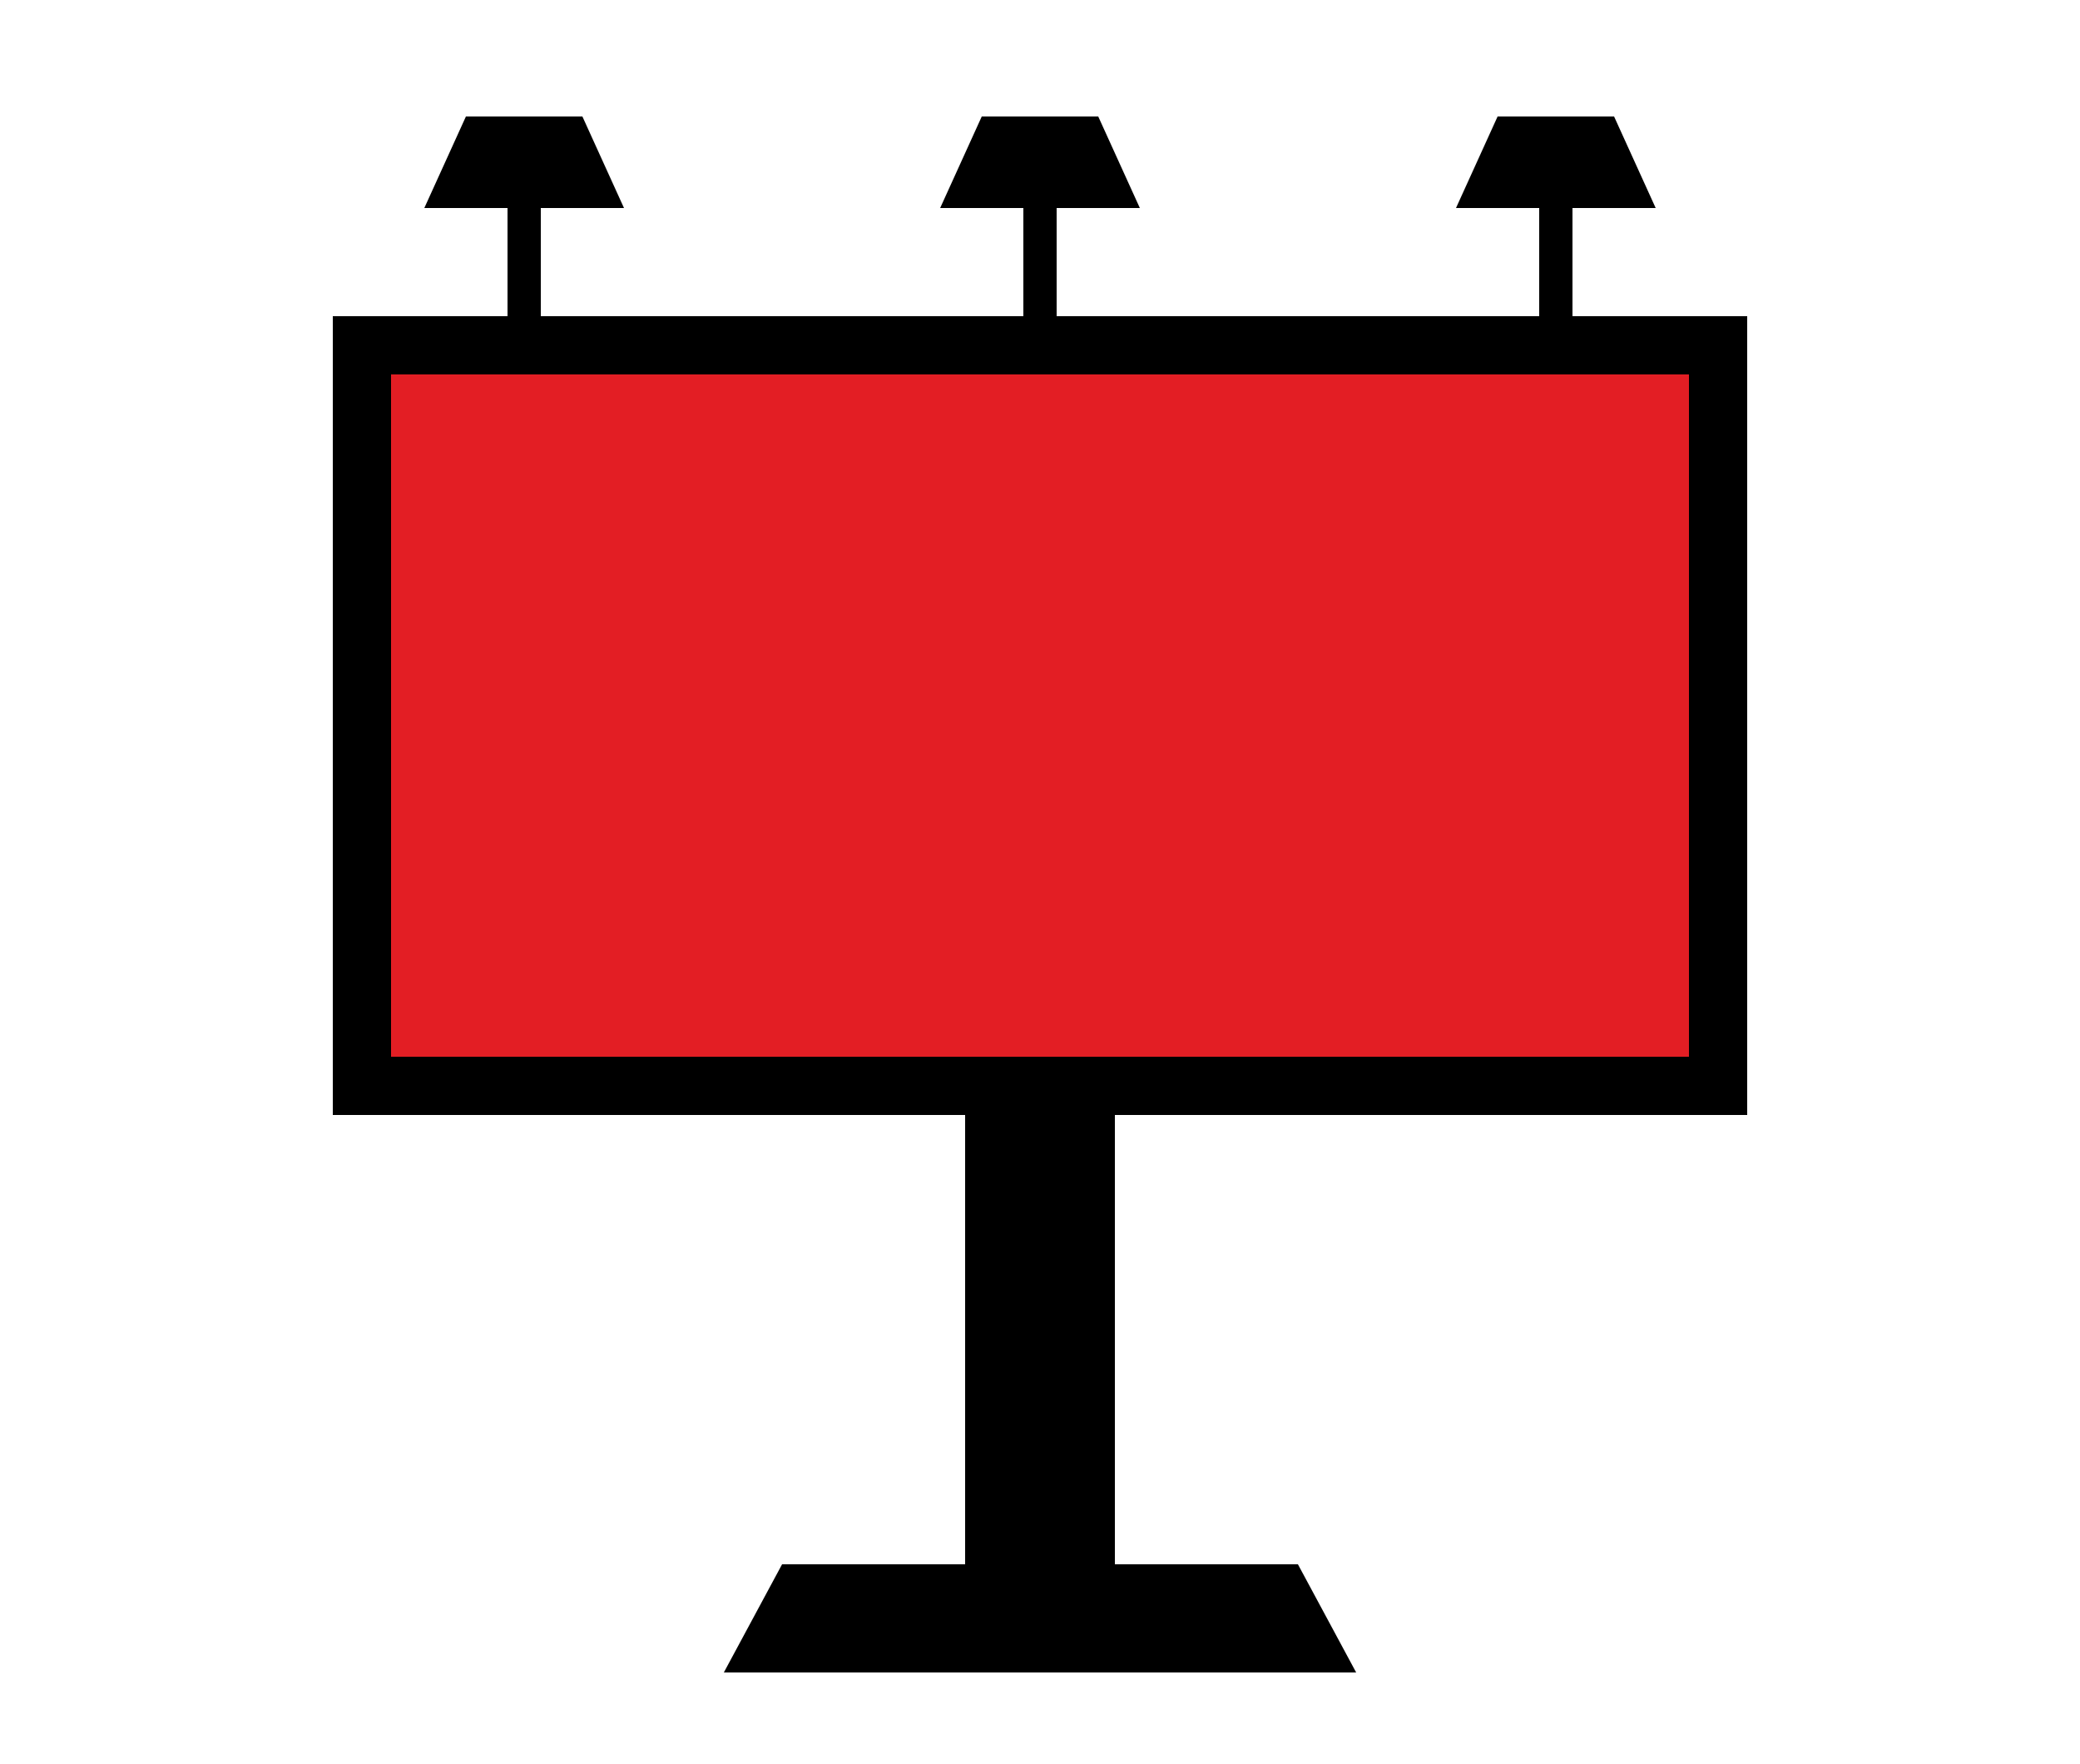
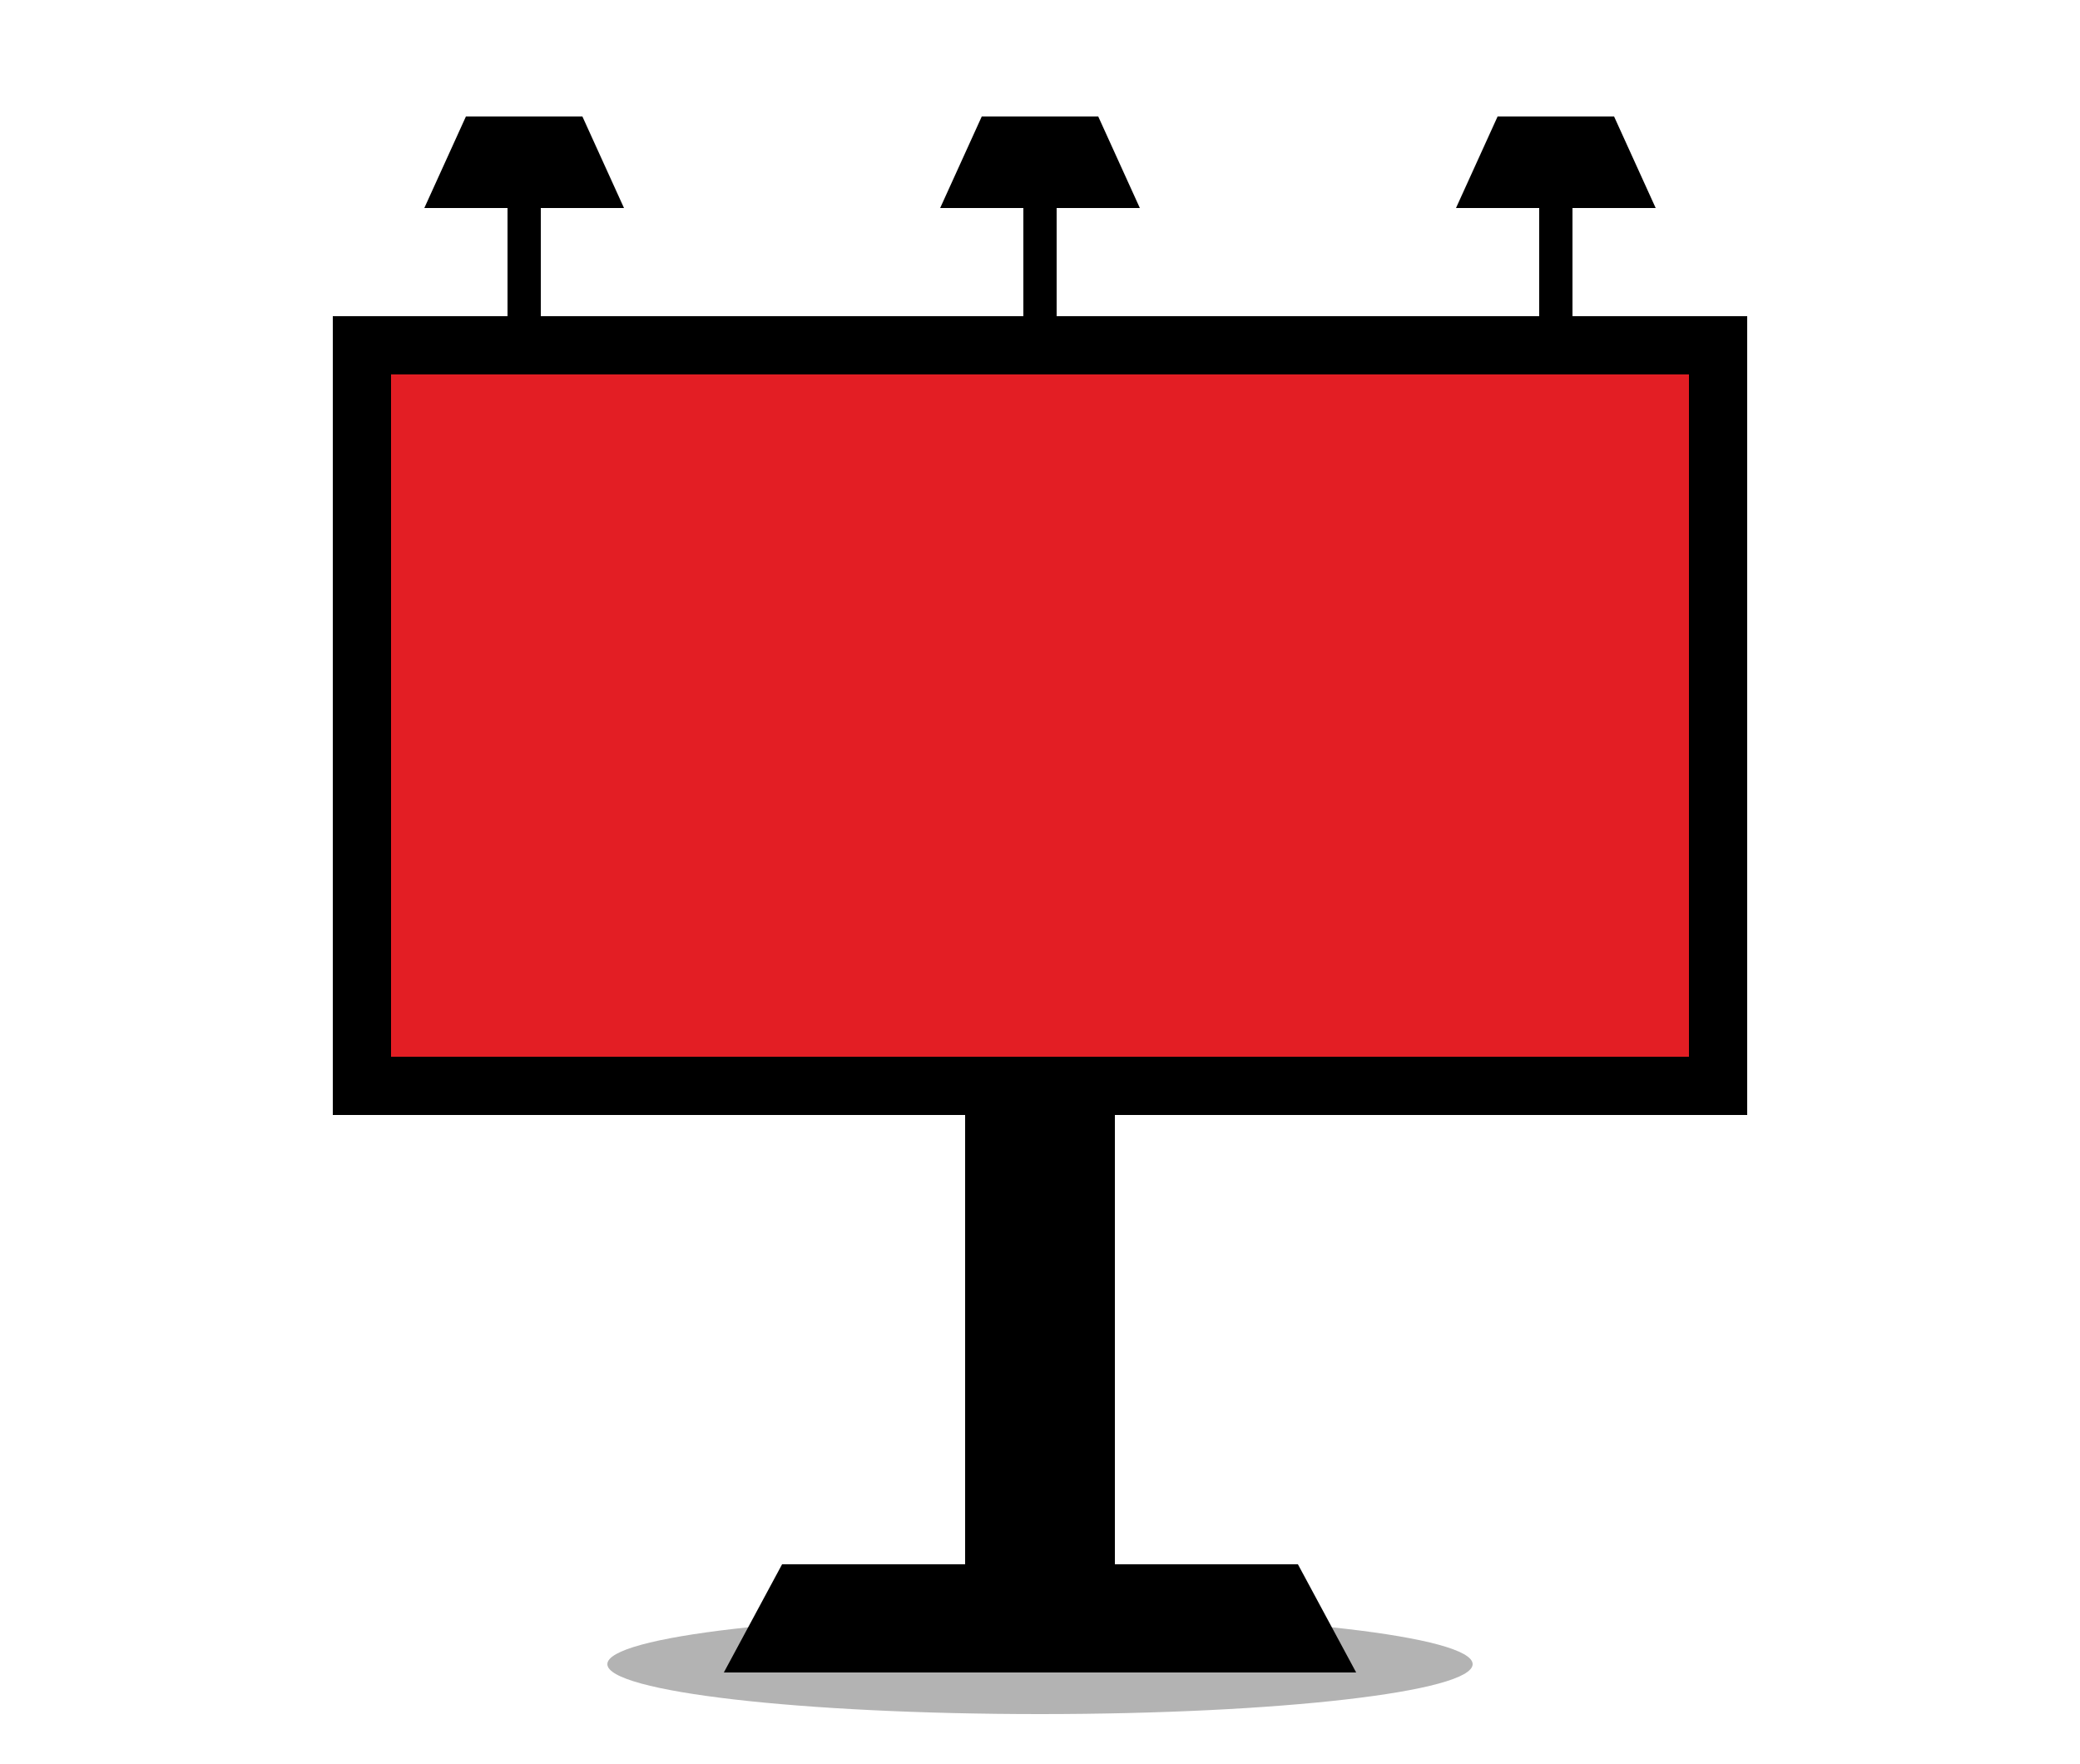
<svg xmlns="http://www.w3.org/2000/svg" viewBox="0 0 250 212" width="500" height="424">
+   <ellipse class="icon-ground-shadow" cx="125" cy="200" rx="52" ry="6" fill="#000000" opacity="0.3" />
  <g fill="#000000">
    <path d="M56 14 H70 L75 25 H51 Z" />
    <rect x="61" y="23" width="4" height="16" />
    <path d="M118 14 H132 L137 25 H113 Z" />
    <rect x="123" y="23" width="4" height="16" />
    <path d="M180 14 H194 L199 25 H175 Z" />
    <rect x="185" y="23" width="4" height="16" />
  </g>
  <rect x="47" y="45" width="156" height="82" fill="#E31E24" />
  <rect x="43.5" y="41.5" width="163" height="89" fill="none" stroke="#000000" stroke-width="7" />
  <g fill="#000000">
    <rect x="116" y="134" width="18" height="54" />
    <path d="M94 188 H156 L163 201 H87 Z" />
  </g>
</svg>
